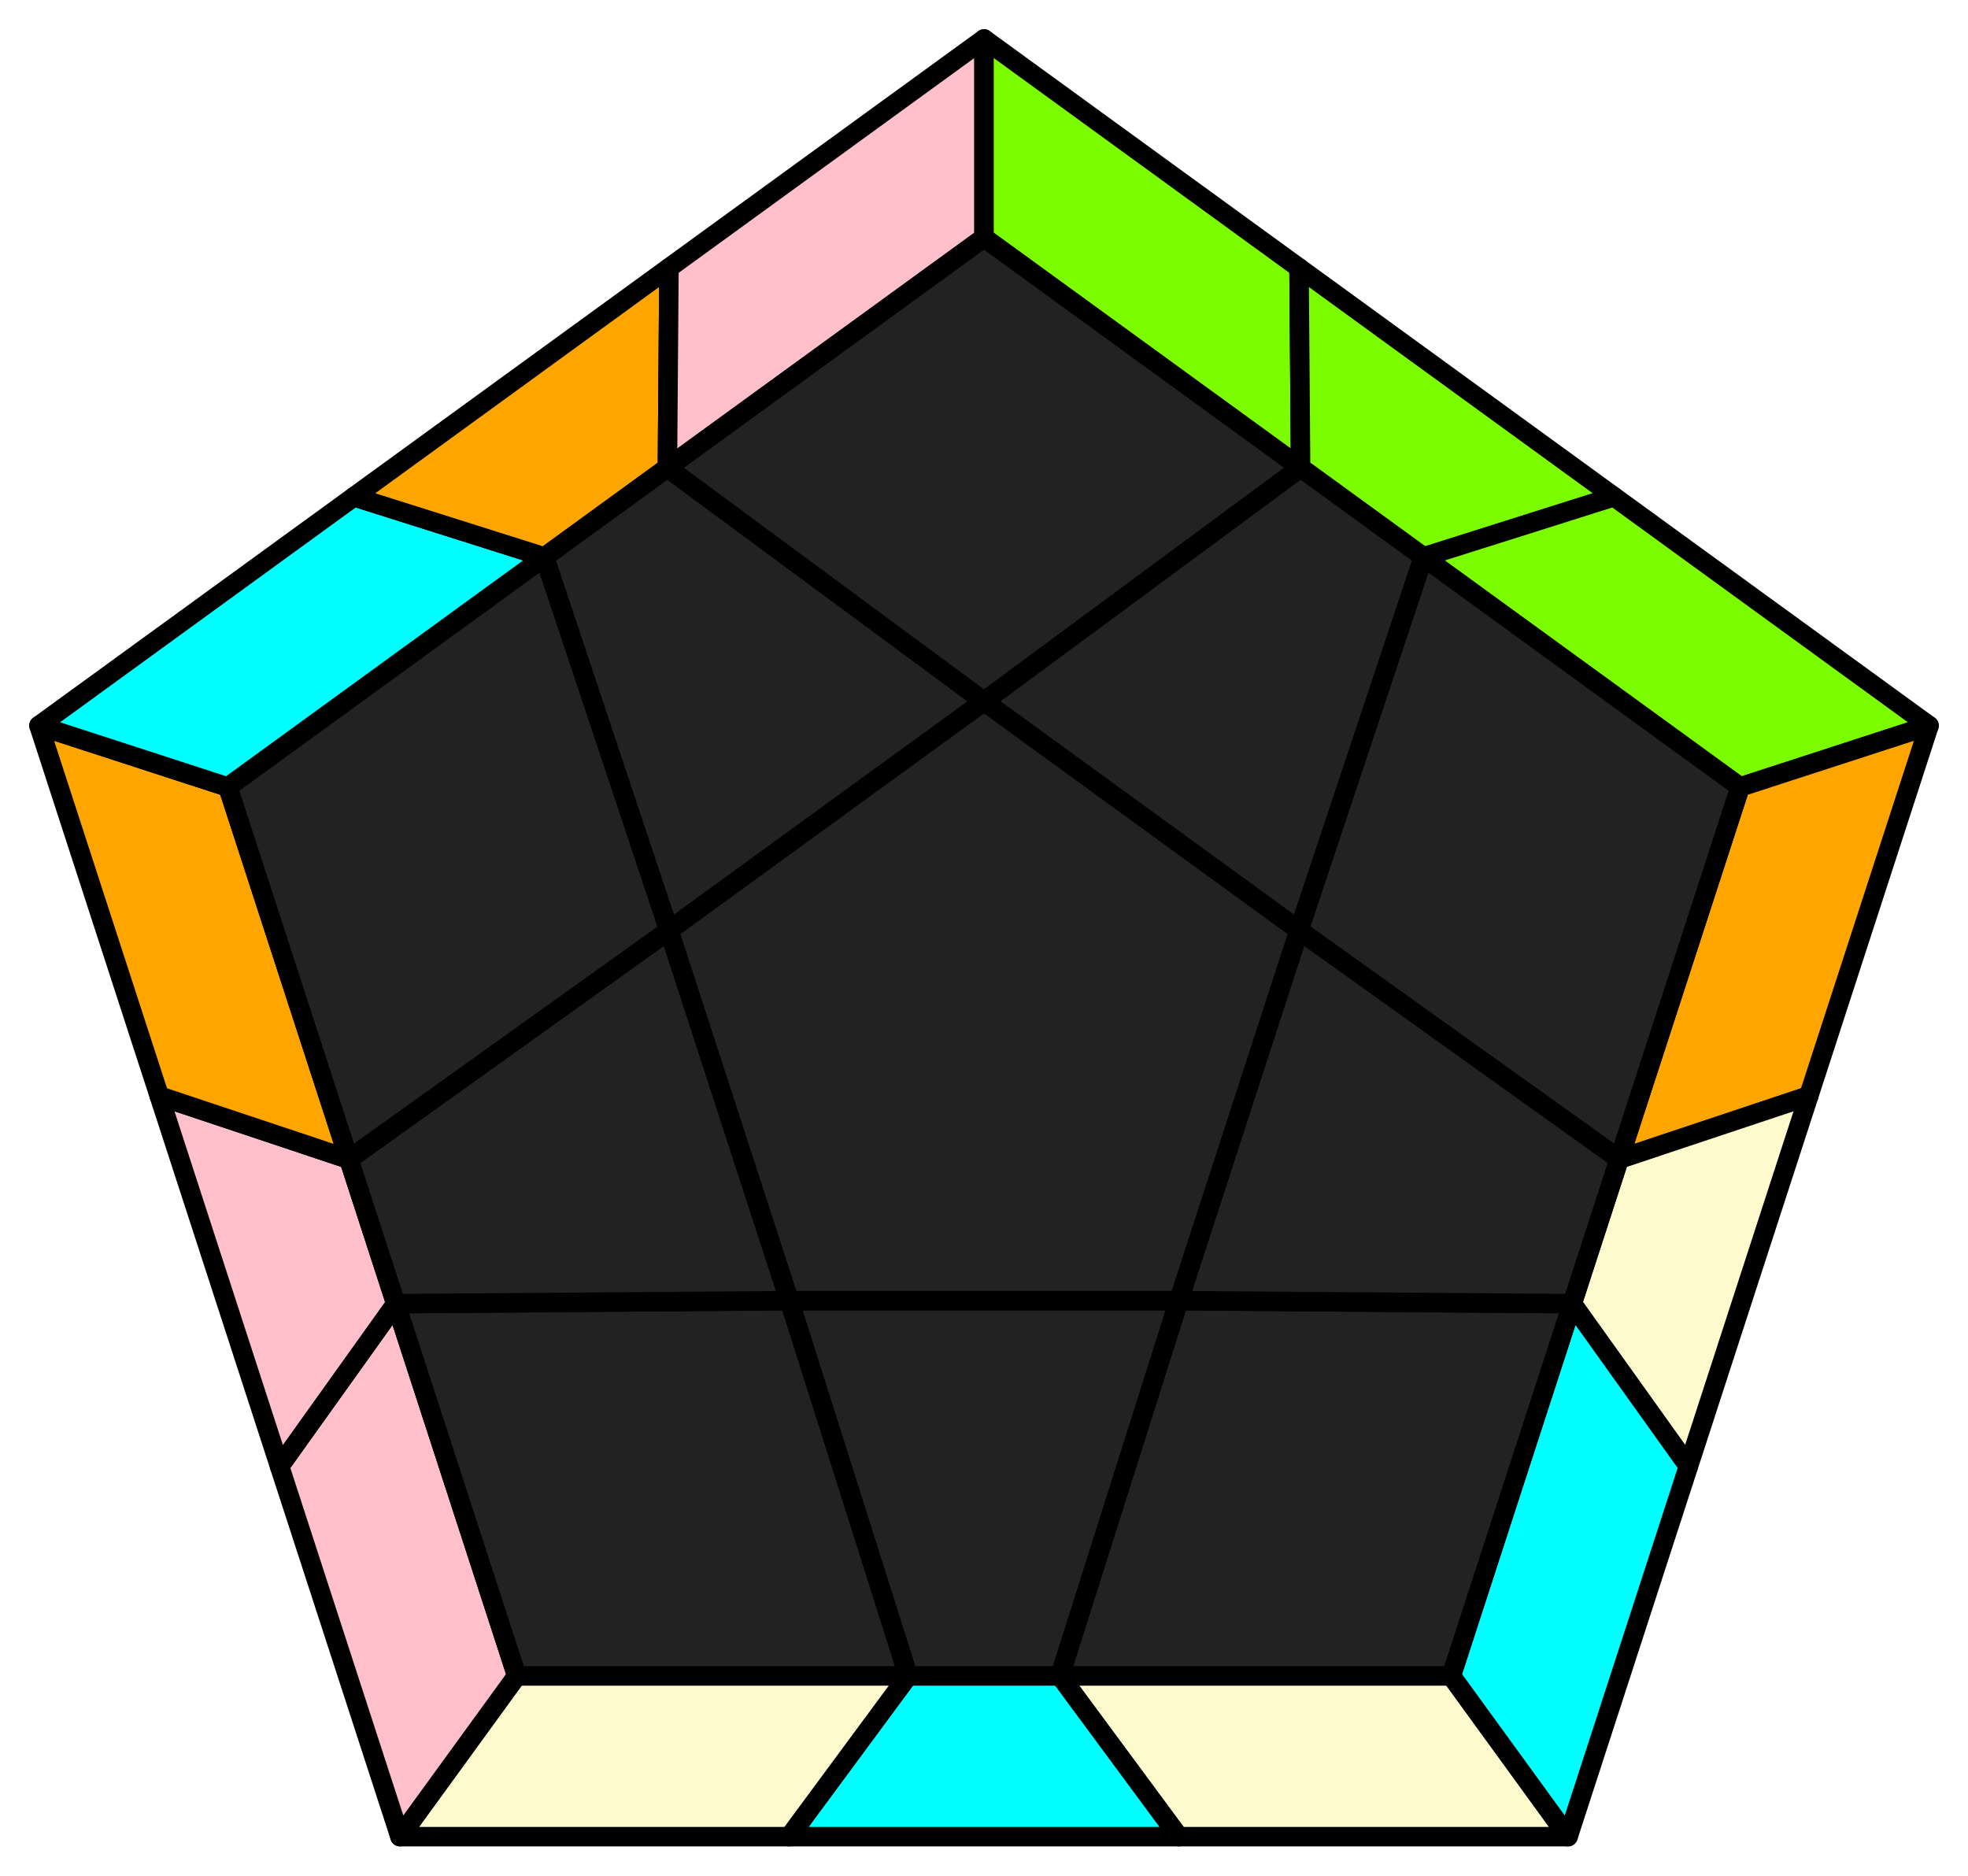
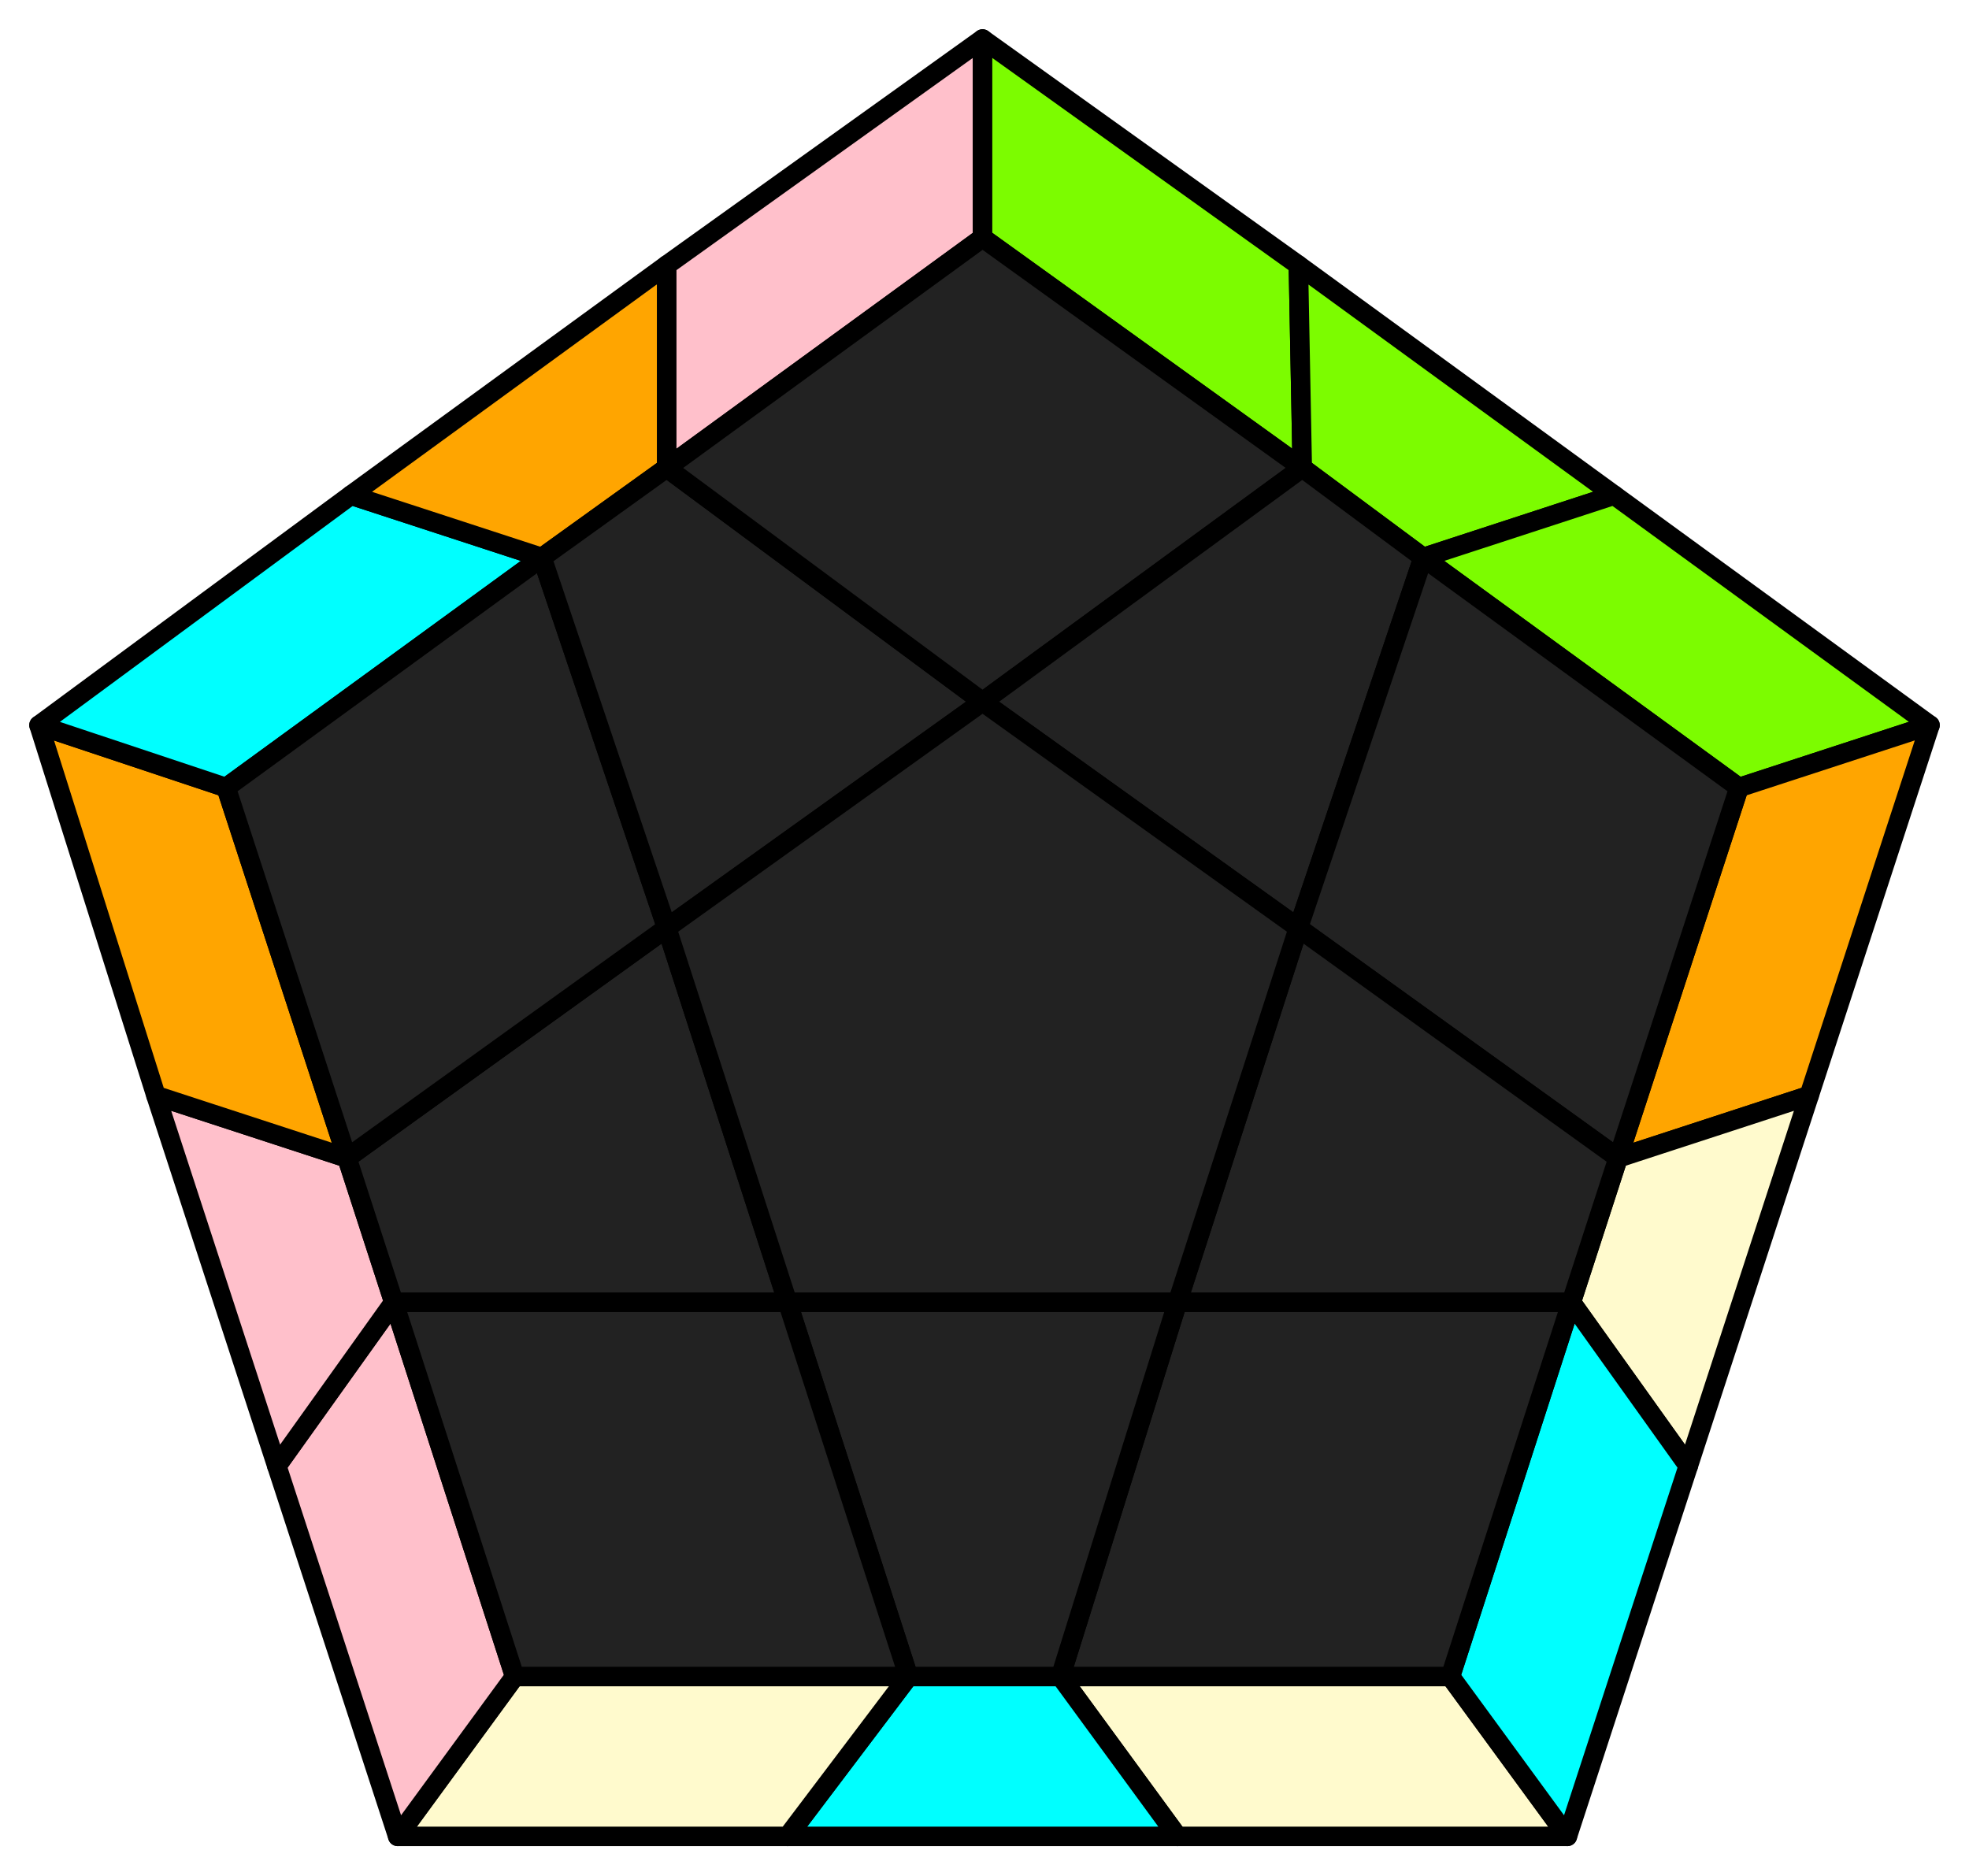
- <svg xmlns="http://www.w3.org/2000/svg" width="50.541" height="48.165">
-   <polygon stroke="black" stroke-width="0.5" points="40.271 47.165 30.271 47.165 27.221 43.036 37.271 43.036" stroke-linejoin="round" fill="#fffacd" />
-   <polygon stroke="black" stroke-width="0.5" points="30.271 47.165 20.271 47.165 23.321 43.036 27.221 43.036" stroke-linejoin="round" fill="#00ffff" />
-   <polygon stroke="black" stroke-width="0.5" points="20.271 47.165 10.271 47.165 13.271 43.036 23.321 43.036" stroke-linejoin="round" fill="#fffacd" />
-   <polygon stroke="black" stroke-width="0.5" points="10.271 47.165 7.18 37.655 10.165 33.478 13.271 43.036" stroke-linejoin="round" fill="#ffc0cb" />
-   <polygon stroke="black" stroke-width="0.5" points="7.18 37.655 4.09 28.144 8.96 29.769 10.165 33.478" stroke-linejoin="round" fill="#ffc0cb" />
-   <polygon stroke="black" stroke-width="0.5" points="4.09 28.144 1.0 18.634 5.854 20.211 8.96 29.769" stroke-linejoin="round" fill="#ffa500" />
-   <polygon stroke="black" stroke-width="0.5" points="1.0 18.634 9.09 12.756 13.985 14.304 5.854 20.211" stroke-linejoin="round" fill="#00ffff" />
-   <polygon stroke="black" stroke-width="0.5" points="9.09 12.756 17.18 6.878 17.14 12.011 13.985 14.304" stroke-linejoin="round" fill="#ffa500" />
-   <polygon stroke="black" stroke-width="0.5" points="17.18 6.878 25.271 1.0 25.271 6.104 17.14 12.011" stroke-linejoin="round" fill="#ffc0cb" />
-   <polygon stroke="black" stroke-width="0.5" points="25.271 1.0 33.361 6.878 33.401 12.011 25.271 6.104" stroke-linejoin="round" fill="#7cfc00" />
-   <polygon stroke="black" stroke-width="0.5" points="33.361 6.878 41.451 12.756 36.556 14.304 33.401 12.011" stroke-linejoin="round" fill="#7cfc00" />
-   <polygon stroke="black" stroke-width="0.5" points="41.451 12.756 49.541 18.634 44.687 20.211 36.556 14.304" stroke-linejoin="round" fill="#7cfc00" />
-   <polygon stroke="black" stroke-width="0.5" points="49.541 18.634 46.451 28.144 41.581 29.769 44.687 20.211" stroke-linejoin="round" fill="#ffa500" />
-   <polygon stroke="black" stroke-width="0.5" points="46.451 28.144 43.361 37.655 40.376 33.478 41.581 29.769" stroke-linejoin="round" fill="#fffacd" />
-   <polygon stroke="black" stroke-width="0.5" points="43.361 37.655 40.271 47.165 37.271 43.036 40.376 33.478" stroke-linejoin="round" fill="#00ffff" />
-   <polygon stroke="black" stroke-width="0.5" points="37.271 43.036 27.221 43.036 30.271 33.401 40.376 33.478" stroke-linejoin="round" fill="#222" />
-   <polygon stroke="black" stroke-width="0.5" points="27.221 43.036 23.321 43.036 20.271 33.401 30.271 33.401" stroke-linejoin="round" fill="#222" />
-   <polygon stroke="black" stroke-width="0.5" points="13.271 43.036 10.165 33.478 20.271 33.401 23.321 43.036" stroke-linejoin="round" fill="#222" />
-   <polygon stroke="black" stroke-width="0.5" points="10.165 33.478 8.96 29.769 17.18 23.891 20.271 33.401" stroke-linejoin="round" fill="#222" />
-   <polygon stroke="black" stroke-width="0.5" points="5.854 20.211 13.985 14.304 17.18 23.891 8.96 29.769" stroke-linejoin="round" fill="#222" />
-   <polygon stroke="black" stroke-width="0.5" points="13.985 14.304 17.14 12.011 25.271 18.013 17.18 23.891" stroke-linejoin="round" fill="#222" />
-   <polygon stroke="black" stroke-width="0.5" points="25.271 6.104 33.401 12.011 25.271 18.013 17.14 12.011" stroke-linejoin="round" fill="#222" />
-   <polygon stroke="black" stroke-width="0.5" points="33.401 12.011 36.556 14.304 33.361 23.891 25.271 18.013" stroke-linejoin="round" fill="#222" />
-   <polygon stroke="black" stroke-width="0.5" points="44.687 20.211 41.581 29.769 33.361 23.891 36.556 14.304" stroke-linejoin="round" fill="#222" />
-   <polygon stroke="black" stroke-width="0.5" points="41.581 29.769 40.376 33.478 30.271 33.401 33.361 23.891" stroke-linejoin="round" fill="#222" />
-   <polygon stroke="black" stroke-width="0.5" points="30.271 33.401 20.271 33.401 17.18 23.891 25.271 18.013 33.361 23.891" stroke-linejoin="round" fill="#222" />
+ <svg xmlns="http://www.w3.org/2000/svg" id="30" width="505" height="481">
+   <style>
+ polygon { stroke: black; stroke-width: 5px; stroke-linejoin: round;}
+ .green {fill: #7cfc00;}
+ .orange {fill: #ffa500;}
+ .blue {fill: #00ffff;}
+ .beige {fill: #fffacd;}
+ .pink {fill: #ffc0cb;}
+ .grey {fill: #222;}
+ </style>
+   <polygon class="beige" points="402 471 302 471 272 430 372 430" />
+   <polygon class="blue" points="302 471 202 471 233 430 272 430" />
+   <polygon class="beige" points="202 471 102 471 132 430 233 430" />
+   <polygon class="pink" points="102 471 71 376 101 334 132 430" />
+   <polygon class="pink" points="71 376 40 281 89 297 101 334" />
+   <polygon class="orange" points="40 281 10 186 58 202 89 297" />
+   <polygon class="blue" points="10 186 90 127 139 143 58 202" />
+   <polygon class="orange" points="90 127 171 68 171 120 139 143" />
+   <polygon class="pink" points="171 68 252 10 252 61 171 120" />
+   <polygon class="green" points="252 10 333 68 334 120 252 61" />
+   <polygon class="green" points="333 68 414 127 365 143 334 120" />
+   <polygon class="green" points="414 127 495 186 446 202 365 143" />
+   <polygon class="orange" points="495 186 464 281 415 297 446 202" />
+   <polygon class="beige" points="464 281 433 376 403 334 415 297" />
+   <polygon class="blue" points="433 376 402 471 372 430 403 334" />
+   <polygon class="grey" points="372 430 272 430 302 334 403 334" />
+   <polygon class="grey" points="272 430 233 430 202 334 302 334" />
+   <polygon class="grey" points="132 430 101 334 202 334 233 430" />
+   <polygon class="grey" points="101 334 89 297 171 238 202 334" />
+   <polygon class="grey" points="58 202 139 143 171 238 89 297" />
+   <polygon class="grey" points="139 143 171 120 252 180 171 238" />
+   <polygon class="grey" points="252 61 334 120 252 180 171 120" />
+   <polygon class="grey" points="334 120 365 143 333 238 252 180" />
+   <polygon class="grey" points="446 202 415 297 333 238 365 143" />
+   <polygon class="grey" points="415 297 403 334 302 334 333 238" />
+   <polygon class="grey" points="302 334 202 334 171 238 252 180 333 238" />
</svg>
